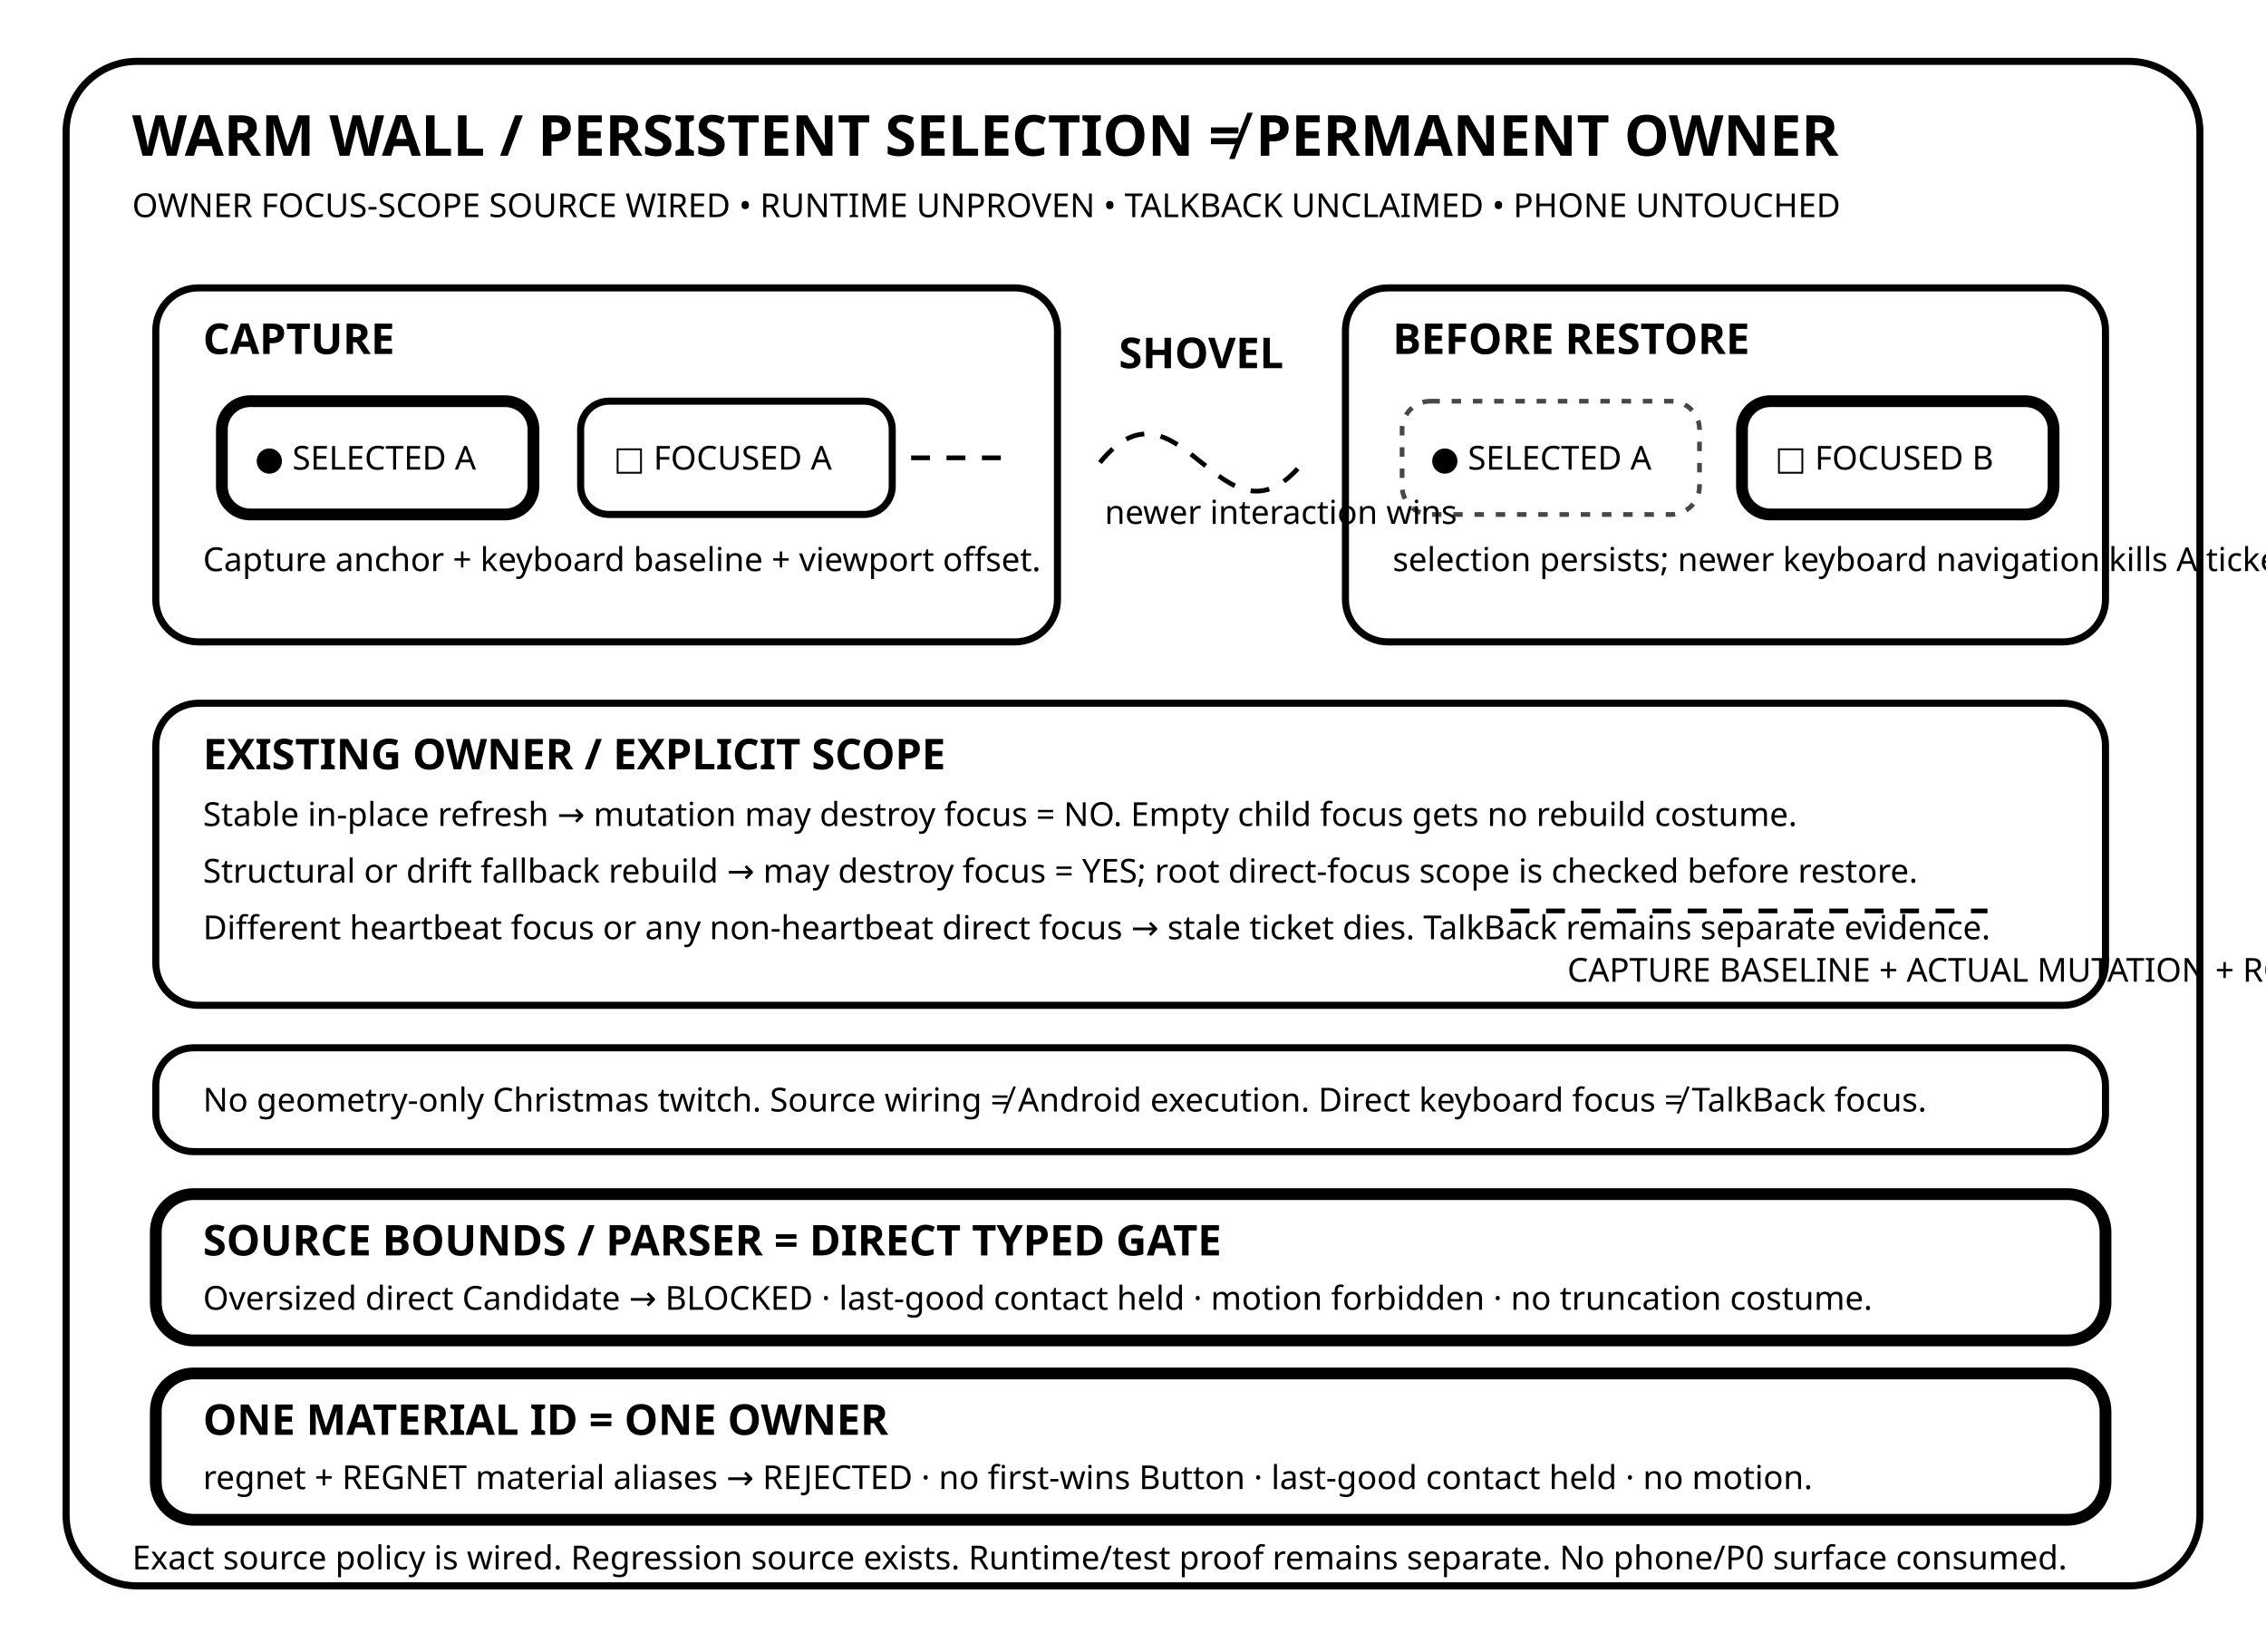
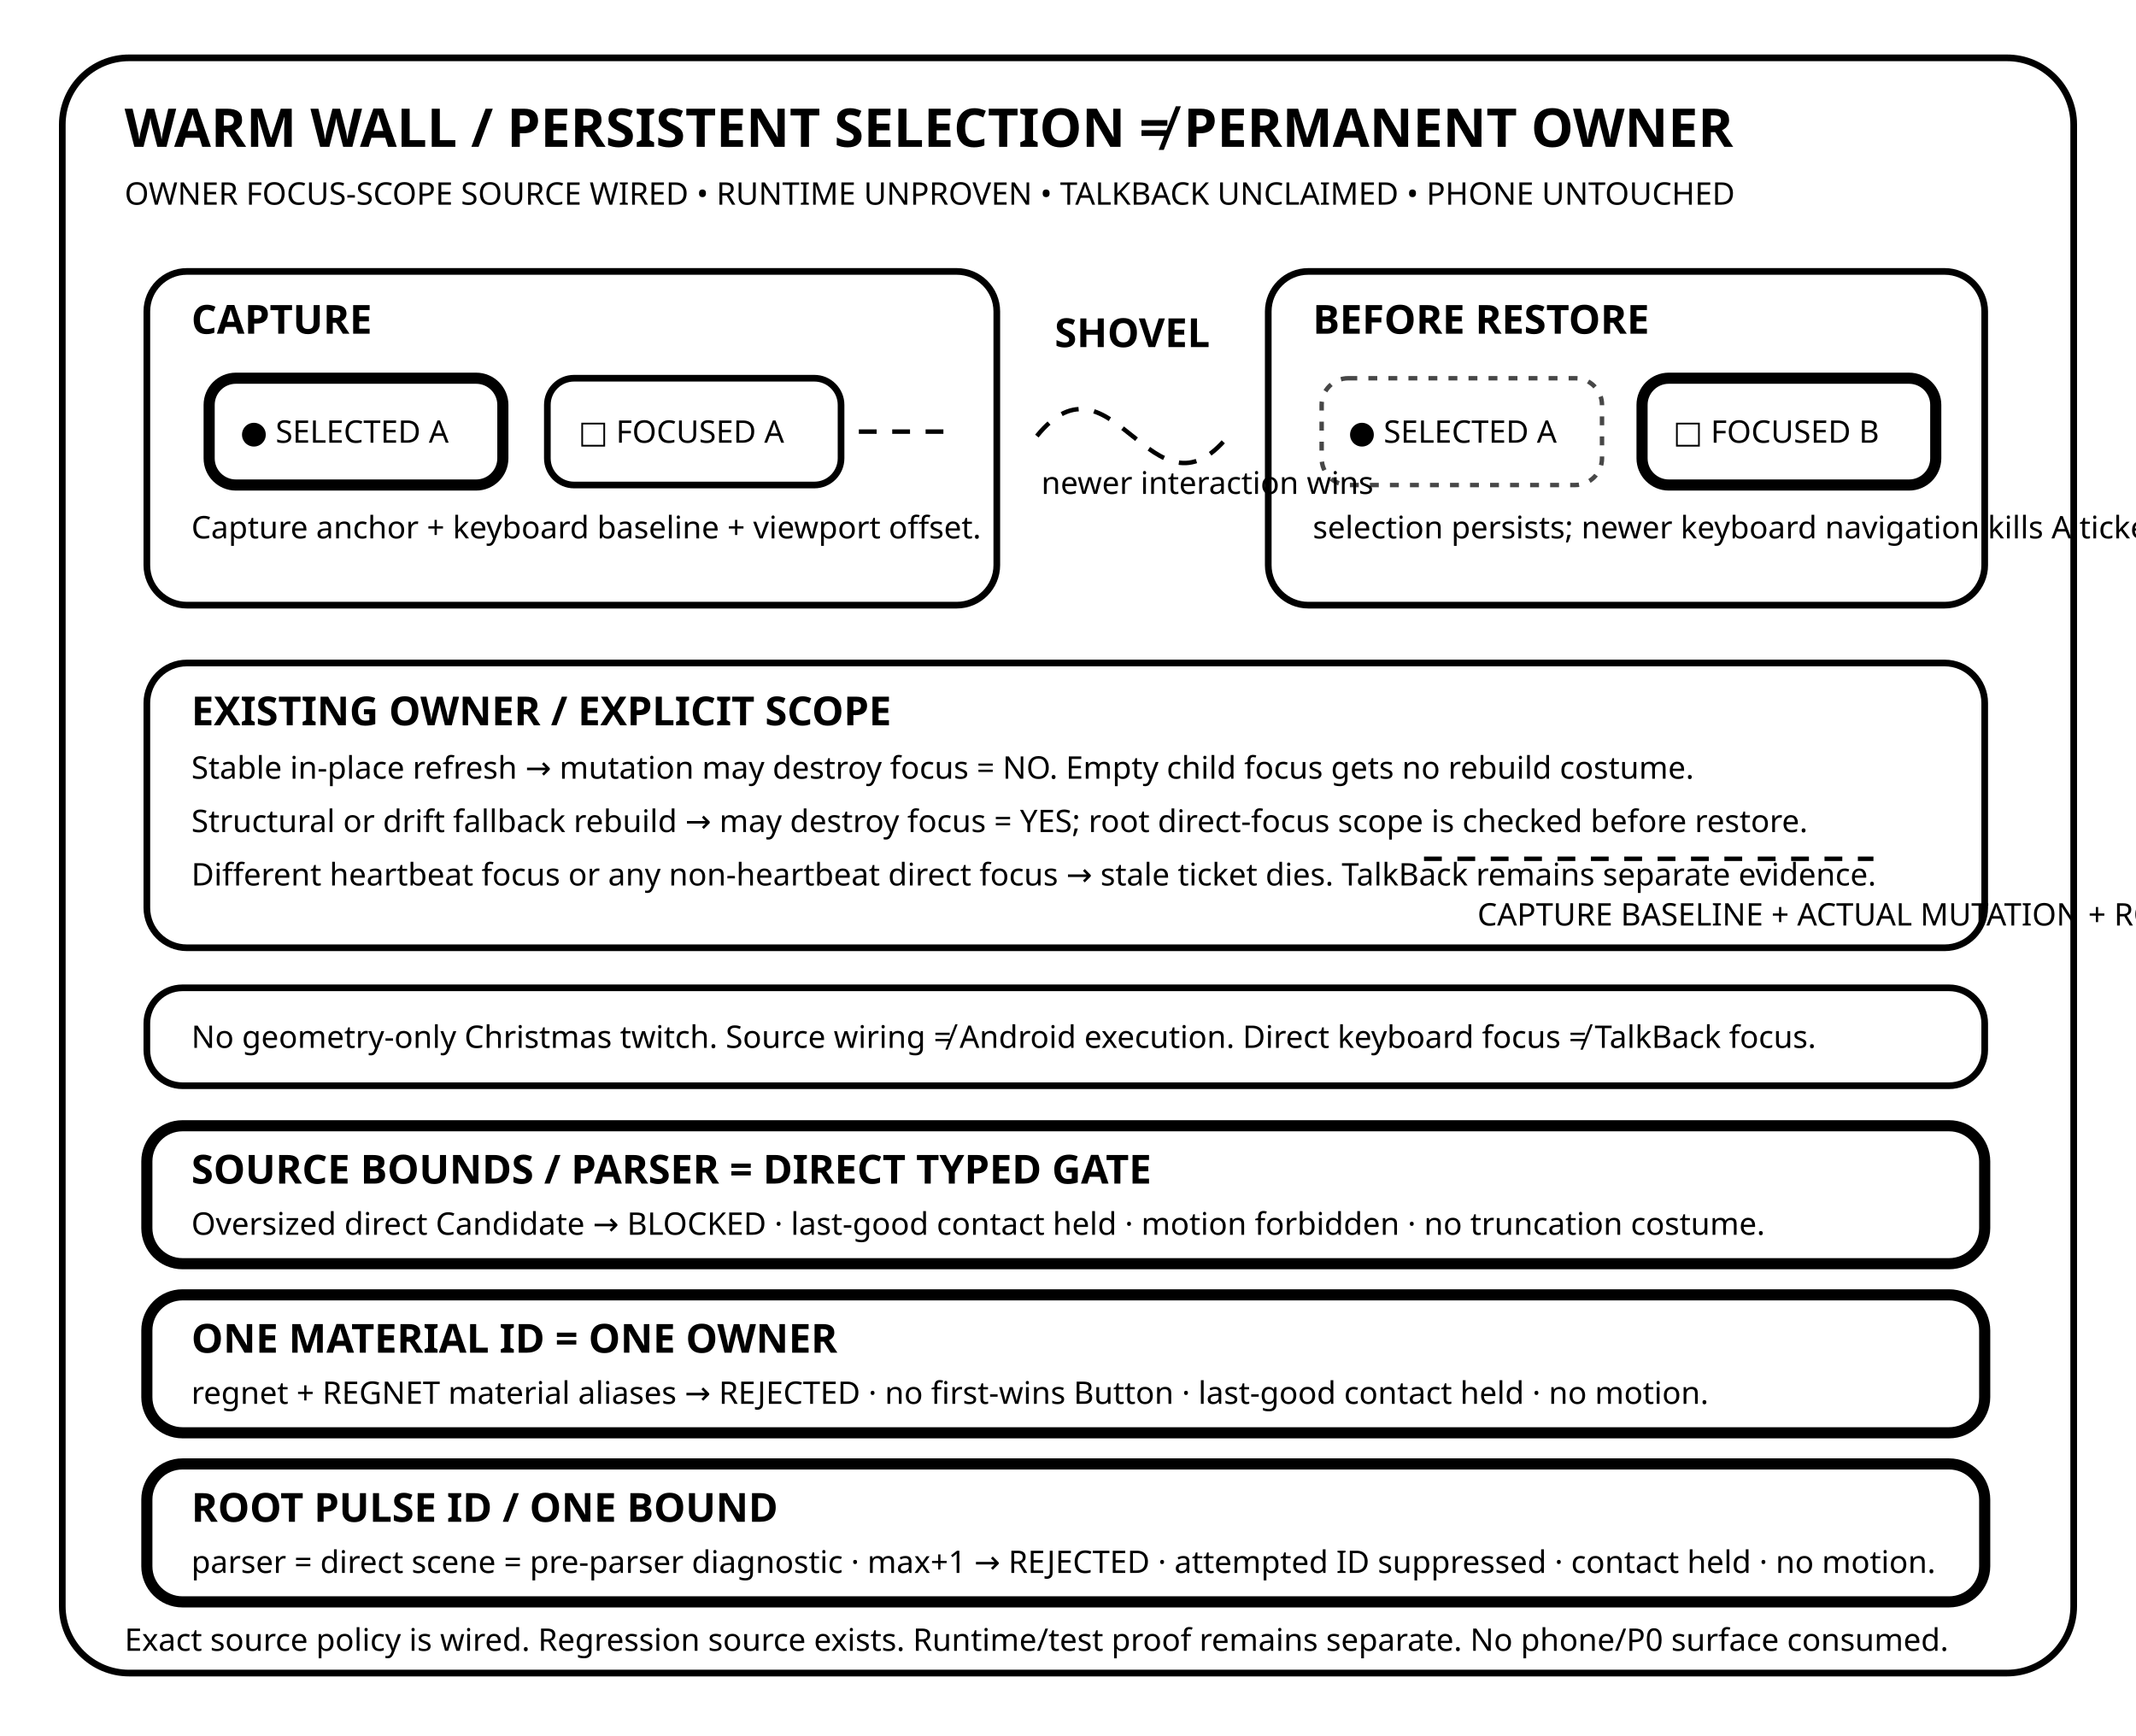
- <svg xmlns="http://www.w3.org/2000/svg" width="960" height="700" viewBox="0 0 960 700" role="img" aria-labelledby="title desc">
+ <svg xmlns="http://www.w3.org/2000/svg" width="960" height="780" viewBox="0 0 960 780" role="img" aria-labelledby="title desc">
  <defs>
    <style>
      text { font-family: system-ui, sans-serif; fill: currentColor; }
      .wall { fill: none; stroke: currentColor; stroke-width: 3; }
      .wire { fill: none; stroke: currentColor; stroke-width: 2; stroke-dasharray: 8 7; }
      .node { fill: none; stroke: currentColor; stroke-width: 3; }
      .scar { fill: none; stroke: currentColor; stroke-width: 5; }
      .ghost { fill: none; stroke: currentColor; stroke-width: 2; stroke-dasharray: 4 5; opacity: .72; }
      .tiny { font-size: 14px; }
      .label { font-size: 18px; font-weight: 700; }
      .big { font-size: 24px; font-weight: 800; }
    </style>
  </defs>
-   <rect class="wall" x="28" y="26" width="904" height="646" rx="30" />
+   <rect class="wall" x="28" y="26" width="904" height="726" rx="30" />
  <text class="big" x="56" y="66">WARM WALL / PERSISTENT SELECTION ≠ PERMANENT OWNER</text>
  <text class="tiny" x="56" y="92">OWNER FOCUS-SCOPE SOURCE WIRED • RUNTIME UNPROVEN • TALKBACK UNCLAIMED • PHONE UNTOUCHED</text>
  <rect class="wall" x="66" y="122" width="382" height="150" rx="18" />
  <text class="label" x="86" y="150">CAPTURE</text>
  <rect class="scar" x="94" y="170" width="132" height="48" rx="12" />
  <text class="tiny" x="108" y="199">● SELECTED A</text>
  <rect class="node" x="246" y="170" width="132" height="48" rx="12" />
  <text class="tiny" x="260" y="199">□ FOCUSED A</text>
  <path class="wire" d="M386 194 H424" />
  <text class="tiny" x="86" y="242">Capture anchor + keyboard baseline + viewport offset.</text>
  <path class="wire" d="M466 196 C500 154 518 238 552 196" />
  <text class="label" x="474" y="156">SHOVEL</text>
  <text class="tiny" x="468" y="222">newer interaction wins</text>
  <rect class="wall" x="570" y="122" width="322" height="150" rx="18" />
  <text class="label" x="590" y="150">BEFORE RESTORE</text>
  <rect class="ghost" x="594" y="170" width="126" height="48" rx="12" />
  <text class="tiny" x="606" y="199">● SELECTED A</text>
  <rect class="scar" x="738" y="170" width="132" height="48" rx="12" />
  <text class="tiny" x="752" y="199">□ FOCUSED B</text>
  <text class="tiny" x="590" y="242">selection persists; newer keyboard navigation kills A ticket</text>
  <rect class="wall" x="66" y="298" width="826" height="128" rx="18" />
  <text class="label" x="86" y="326">EXISTING OWNER / EXPLICIT SCOPE</text>
  <text class="tiny" x="86" y="350">Stable in-place refresh → mutation may destroy focus = NO. Empty child focus gets no rebuild costume.</text>
  <text class="tiny" x="86" y="374">Structural or drift fallback rebuild → may destroy focus = YES; root direct-focus scope is checked before restore.</text>
  <text class="tiny" x="86" y="398">Different heartbeat focus or any non-heartbeat direct focus → stale ticket dies. TalkBack remains separate evidence.</text>
  <path class="wire" d="M640 386 H842" />
  <text class="tiny" x="664" y="416">CAPTURE BASELINE + ACTUAL MUTATION + ROOT FOCUS SCOPE</text>
  <rect class="wall" x="66" y="444" width="826" height="44" rx="16" />
  <text class="tiny" x="86" y="471">No geometry-only Christmas twitch. Source wiring ≠ Android execution. Direct keyboard focus ≠ TalkBack focus.</text>
  <rect class="scar" x="66" y="506" width="826" height="62" rx="16" />
  <text class="label" x="86" y="532">SOURCE BOUNDS / PARSER = DIRECT TYPED GATE</text>
  <text class="tiny" x="86" y="555">Oversized direct Candidate → BLOCKED · last-good contact held · motion forbidden · no truncation costume.</text>
  <rect class="scar" x="66" y="582" width="826" height="62" rx="16" />
  <text class="label" x="86" y="608">ONE MATERIAL ID = ONE OWNER</text>
  <text class="tiny" x="86" y="631">regnet + REGNET material aliases → REJECTED · no first-wins Button · last-good contact held · no motion.</text>
-   <text class="tiny" x="56" y="665">Exact source policy is wired. Regression source exists. Runtime/test proof remains separate. No phone/P0 surface consumed.</text>
+   <rect class="scar" x="66" y="658" width="826" height="62" rx="16" />
+   <text class="label" x="86" y="684">ROOT PULSE ID / ONE BOUND</text>
+   <text class="tiny" x="86" y="707">parser = direct scene = pre-parser diagnostic · max+1 → REJECTED · attempted ID suppressed · contact held · no motion.</text>
+   <text class="tiny" x="56" y="742">Exact source policy is wired. Regression source exists. Runtime/test proof remains separate. No phone/P0 surface consumed.</text>
</svg>
